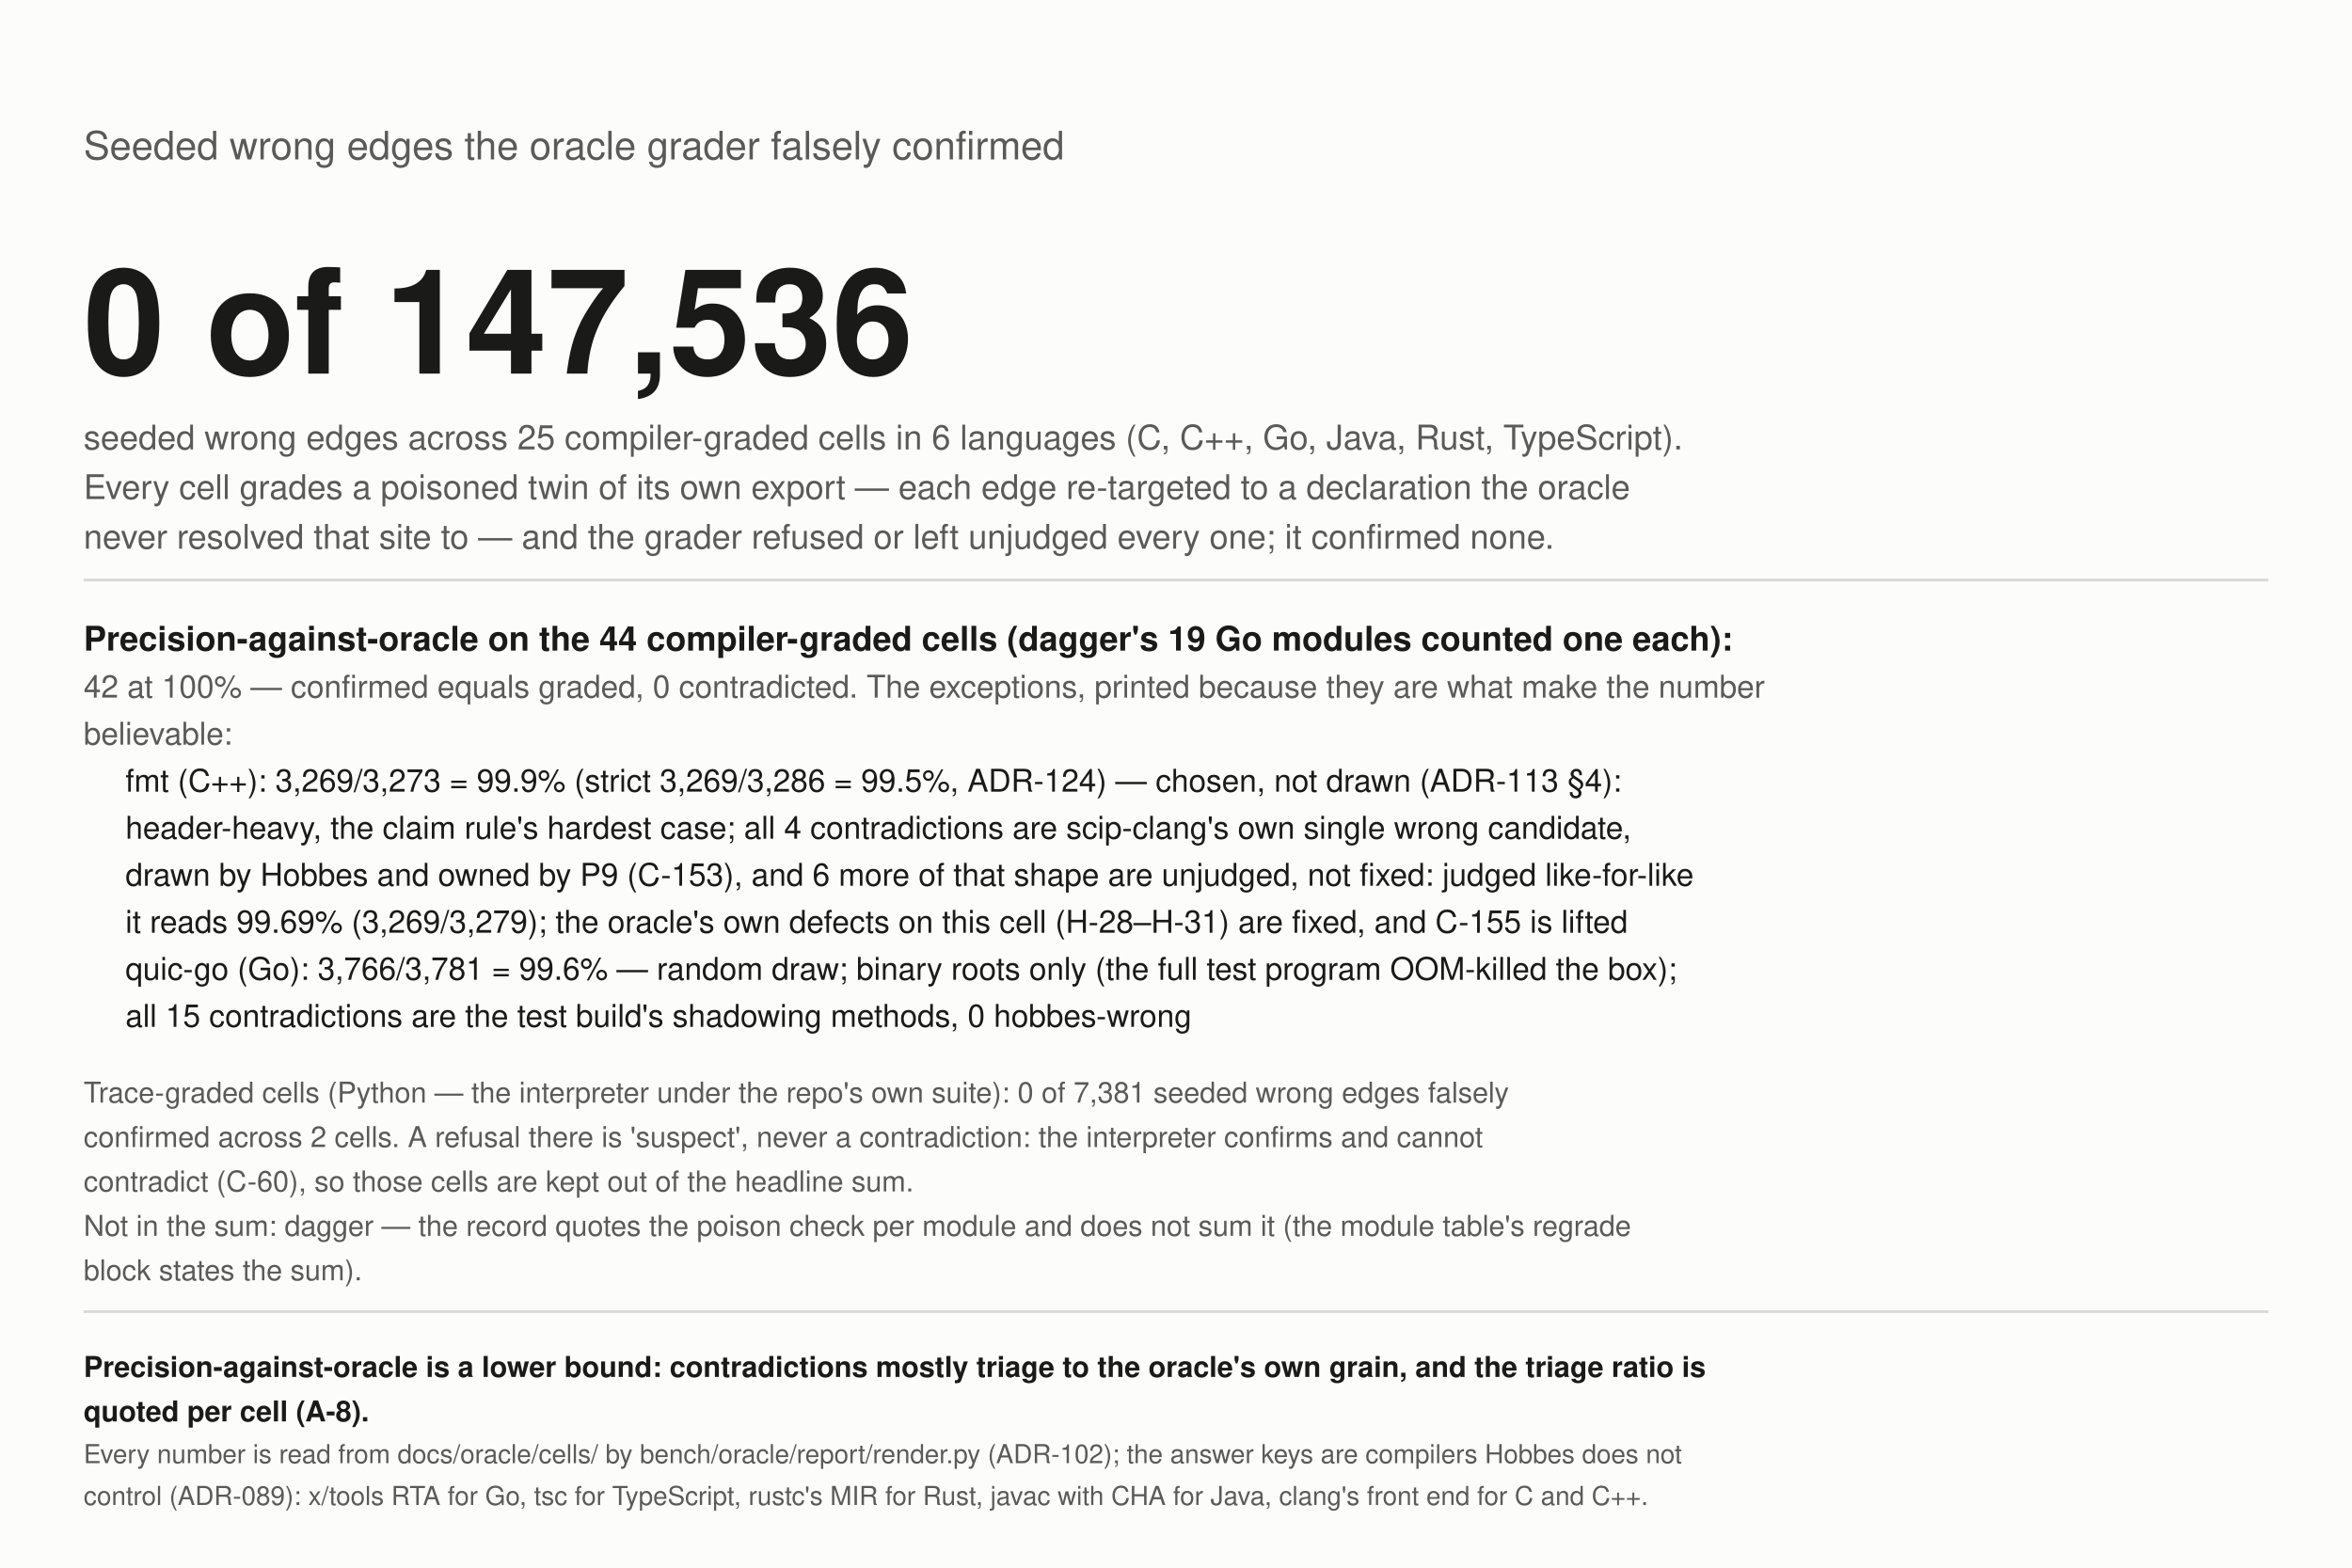
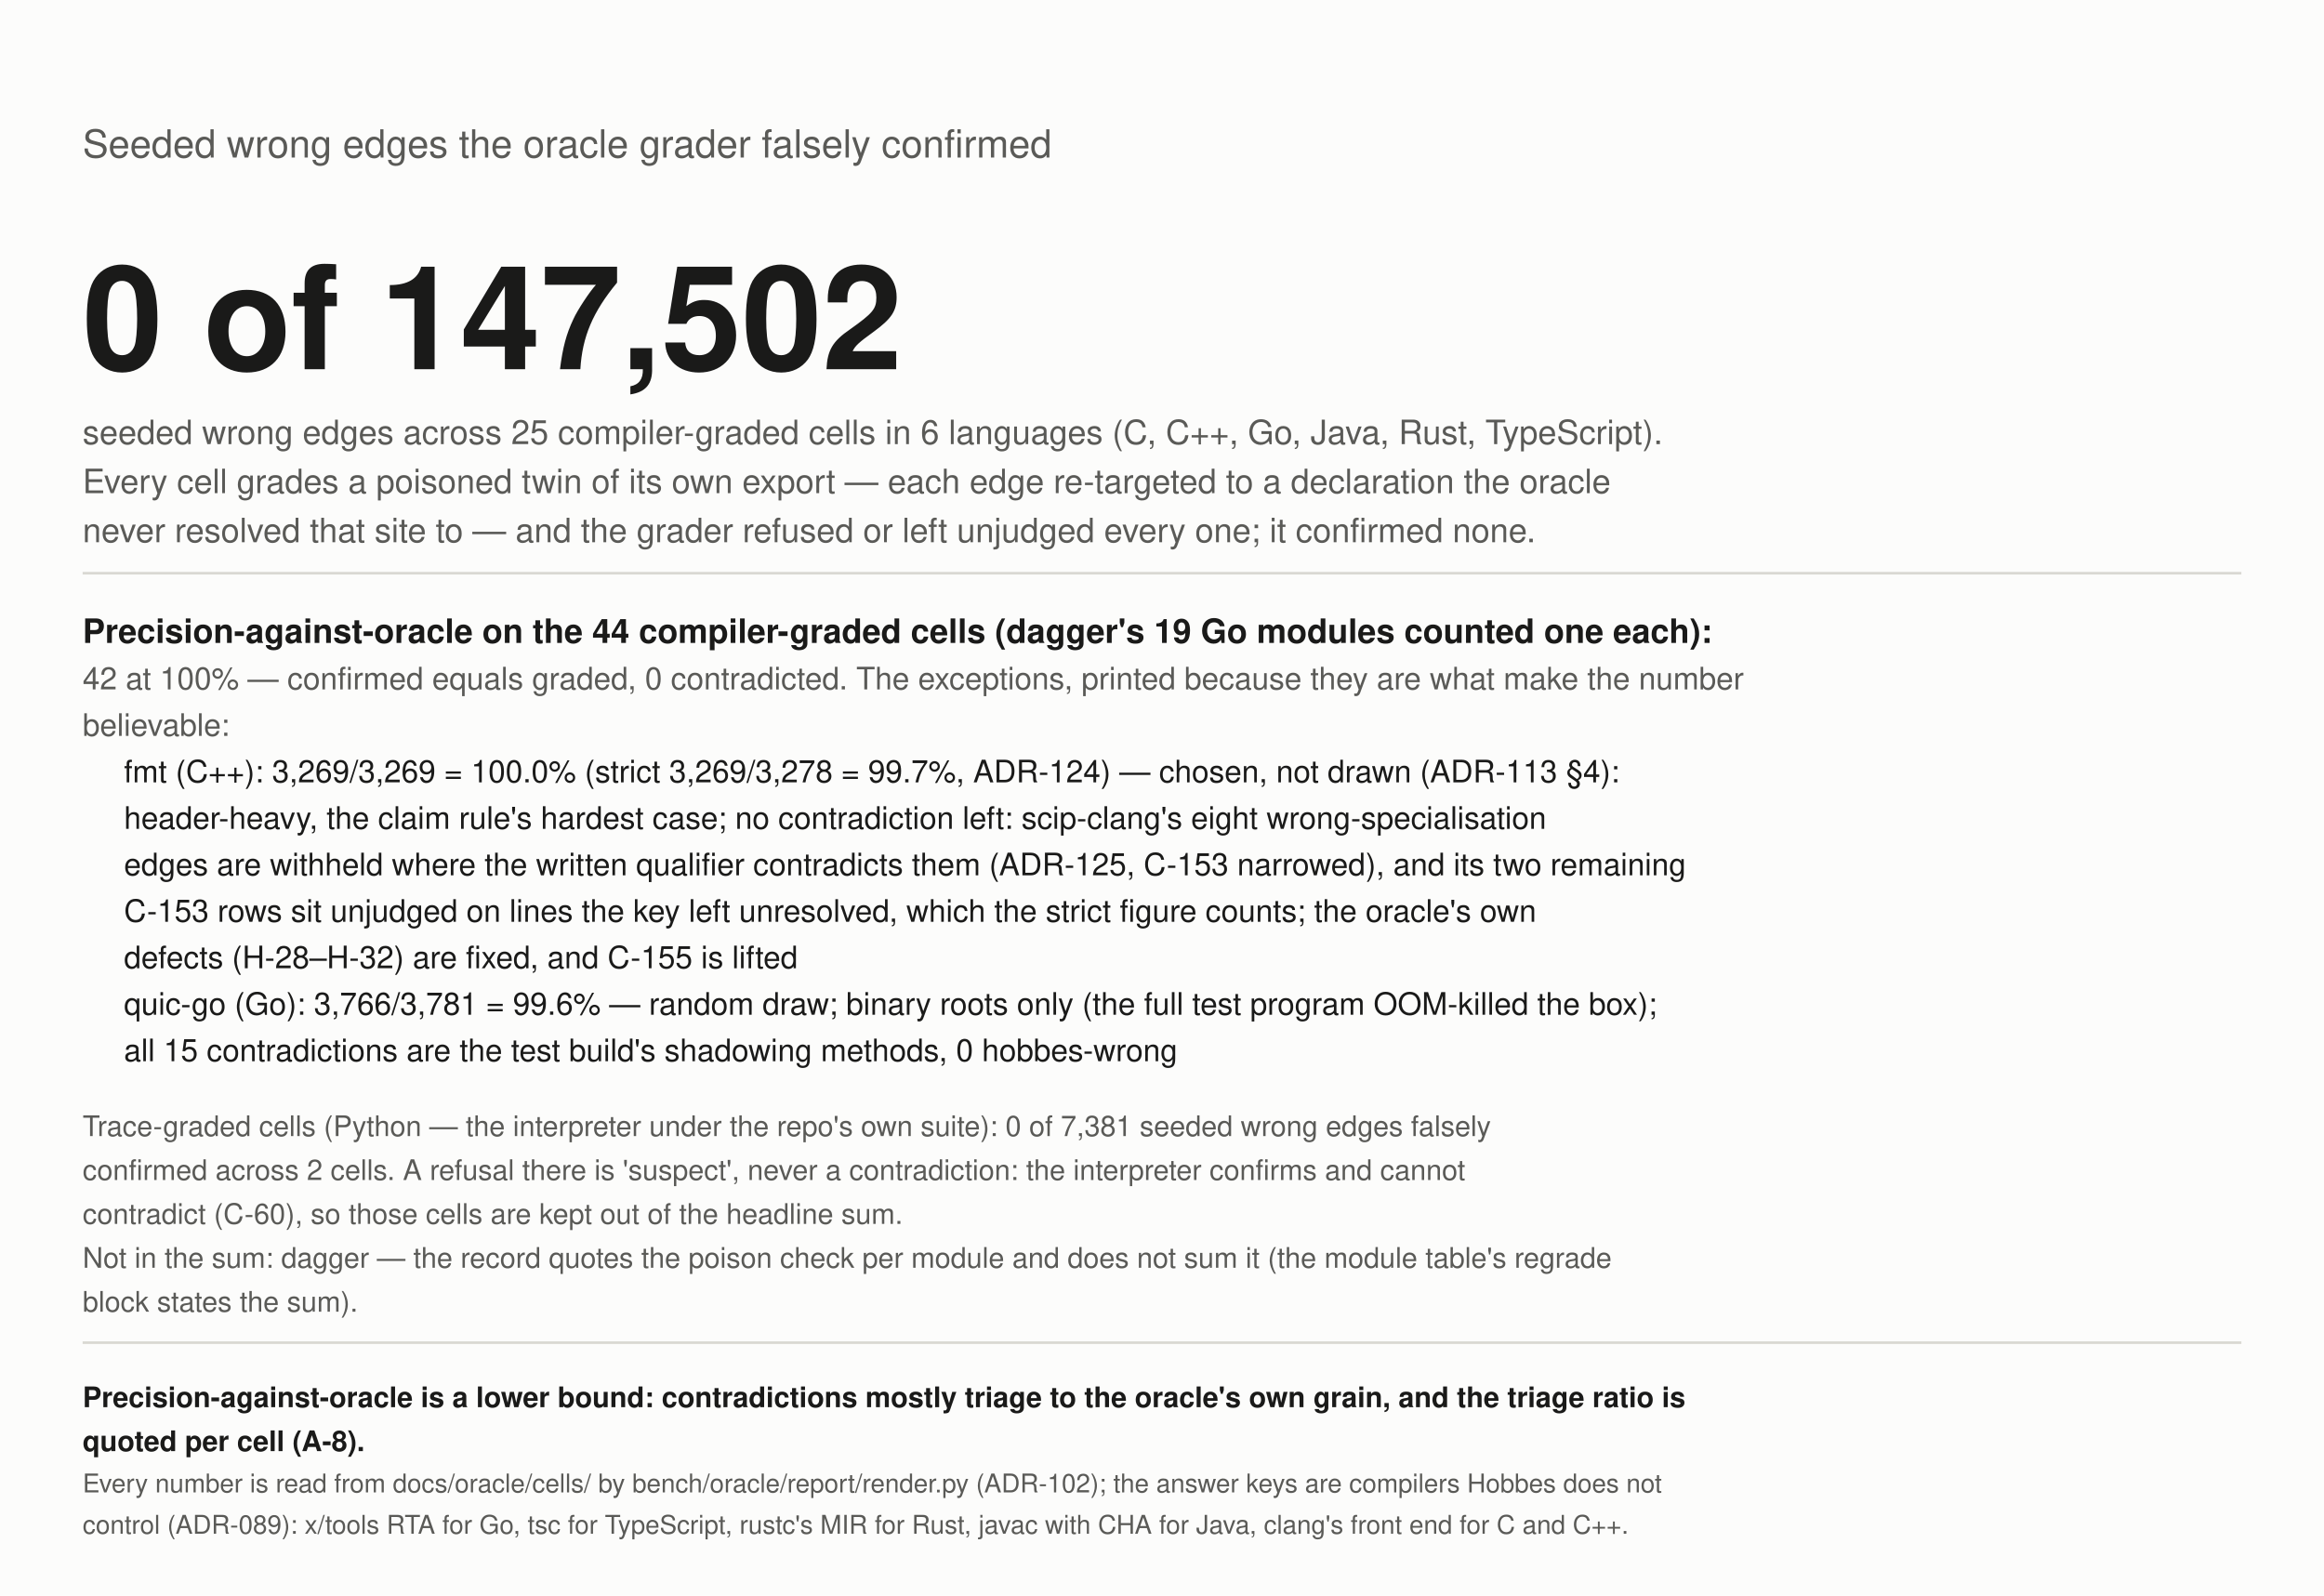
- <svg xmlns="http://www.w3.org/2000/svg" width="900" height="600" viewBox="0 0 900 600" role="img" aria-label="Wrong edges seeded into the graph, falsely confirmed by the grader">
-   <rect width="900" height="600" fill="#fcfcfb" />
+ <svg xmlns="http://www.w3.org/2000/svg" width="900" height="618" viewBox="0 0 900 618" role="img" aria-label="Wrong edges seeded into the graph, falsely confirmed by the grader">
+   <rect width="900" height="618" fill="#fcfcfb" />
  <text x="32" y="61" font-size="15" fill="#5a5a57" text-anchor="start" font-weight="normal" font-family="-apple-system, 'Segoe UI', Helvetica, Arial, sans-serif">Seeded wrong edges the oracle grader falsely confirmed</text>
-   <text x="32" y="143" font-size="56" fill="#1a1a19" text-anchor="start" font-weight="bold" font-family="-apple-system, 'Segoe UI', Helvetica, Arial, sans-serif">0 of 147,536</text>
+   <text x="32" y="143" font-size="56" fill="#1a1a19" text-anchor="start" font-weight="bold" font-family="-apple-system, 'Segoe UI', Helvetica, Arial, sans-serif">0 of 147,502</text>
  <text x="32" y="172" font-size="13" fill="#5a5a57" text-anchor="start" font-weight="normal" font-family="-apple-system, 'Segoe UI', Helvetica, Arial, sans-serif">seeded wrong edges across 25 compiler-graded cells in 6 languages (C, C++, Go, Java, Rust, TypeScript).</text>
  <text x="32" y="191" font-size="13" fill="#5a5a57" text-anchor="start" font-weight="normal" font-family="-apple-system, 'Segoe UI', Helvetica, Arial, sans-serif">Every cell grades a poisoned twin of its own export — each edge re-targeted to a declaration the oracle</text>
  <text x="32" y="210" font-size="13" fill="#5a5a57" text-anchor="start" font-weight="normal" font-family="-apple-system, 'Segoe UI', Helvetica, Arial, sans-serif">never resolved that site to — and the grader refused or left unjudged every one; it confirmed none.</text>
  <line x1="32" y1="222" x2="868" y2="222" stroke="#d9d8d2" />
  <text x="32" y="249" font-size="13" fill="#1a1a19" text-anchor="start" font-weight="bold" font-family="-apple-system, 'Segoe UI', Helvetica, Arial, sans-serif">Precision-against-oracle on the 44 compiler-graded cells (dagger's 19 Go modules counted one each):</text>
  <text x="32" y="267" font-size="12" fill="#5a5a57" text-anchor="start" font-weight="normal" font-family="-apple-system, 'Segoe UI', Helvetica, Arial, sans-serif">42 at 100% — confirmed equals graded, 0 contradicted. The exceptions, printed because they are what make the number</text>
  <text x="32" y="285" font-size="12" fill="#5a5a57" text-anchor="start" font-weight="normal" font-family="-apple-system, 'Segoe UI', Helvetica, Arial, sans-serif">believable:</text>
-   <text x="48" y="303" font-size="12" fill="#1a1a19" text-anchor="start" font-weight="normal" font-family="-apple-system, 'Segoe UI', Helvetica, Arial, sans-serif">fmt (C++): 3,269/3,273 = 99.9% (strict 3,269/3,286 = 99.5%, ADR-124) — chosen, not drawn (ADR-113 §4):</text>
-   <text x="48" y="321" font-size="12" fill="#1a1a19" text-anchor="start" font-weight="normal" font-family="-apple-system, 'Segoe UI', Helvetica, Arial, sans-serif">header-heavy, the claim rule's hardest case; all 4 contradictions are scip-clang's own single wrong candidate,</text>
-   <text x="48" y="339" font-size="12" fill="#1a1a19" text-anchor="start" font-weight="normal" font-family="-apple-system, 'Segoe UI', Helvetica, Arial, sans-serif">drawn by Hobbes and owned by P9 (C-153), and 6 more of that shape are unjudged, not fixed: judged like-for-like</text>
-   <text x="48" y="357" font-size="12" fill="#1a1a19" text-anchor="start" font-weight="normal" font-family="-apple-system, 'Segoe UI', Helvetica, Arial, sans-serif">it reads 99.69% (3,269/3,279); the oracle's own defects on this cell (H-28–H-31) are fixed, and C-155 is lifted</text>
-   <text x="48" y="375" font-size="12" fill="#1a1a19" text-anchor="start" font-weight="normal" font-family="-apple-system, 'Segoe UI', Helvetica, Arial, sans-serif">quic-go (Go): 3,766/3,781 = 99.6% — random draw; binary roots only (the full test program OOM-killed the box);</text>
-   <text x="48" y="393" font-size="12" fill="#1a1a19" text-anchor="start" font-weight="normal" font-family="-apple-system, 'Segoe UI', Helvetica, Arial, sans-serif">all 15 contradictions are the test build's shadowing methods, 0 hobbes-wrong</text>
-   <text x="32" y="422" font-size="11" fill="#5a5a57" text-anchor="start" font-weight="normal" font-family="-apple-system, 'Segoe UI', Helvetica, Arial, sans-serif">Trace-graded cells (Python — the interpreter under the repo's own suite): 0 of 7,381 seeded wrong edges falsely</text>
-   <text x="32" y="439" font-size="11" fill="#5a5a57" text-anchor="start" font-weight="normal" font-family="-apple-system, 'Segoe UI', Helvetica, Arial, sans-serif">confirmed across 2 cells. A refusal there is 'suspect', never a contradiction: the interpreter confirms and cannot</text>
-   <text x="32" y="456" font-size="11" fill="#5a5a57" text-anchor="start" font-weight="normal" font-family="-apple-system, 'Segoe UI', Helvetica, Arial, sans-serif">contradict (C-60), so those cells are kept out of the headline sum.</text>
-   <text x="32" y="473" font-size="11" fill="#5a5a57" text-anchor="start" font-weight="normal" font-family="-apple-system, 'Segoe UI', Helvetica, Arial, sans-serif">Not in the sum: dagger — the record quotes the poison check per module and does not sum it (the module table's regrade</text>
-   <text x="32" y="490" font-size="11" fill="#5a5a57" text-anchor="start" font-weight="normal" font-family="-apple-system, 'Segoe UI', Helvetica, Arial, sans-serif">block states the sum).</text>
-   <line x1="32" y1="502" x2="868" y2="502" stroke="#d9d8d2" />
-   <text x="32" y="527" font-size="11" fill="#1a1a19" text-anchor="start" font-weight="bold" font-family="-apple-system, 'Segoe UI', Helvetica, Arial, sans-serif">Precision-against-oracle is a lower bound: contradictions mostly triage to the oracle's own grain, and the triage ratio is</text>
-   <text x="32" y="544" font-size="11" fill="#1a1a19" text-anchor="start" font-weight="bold" font-family="-apple-system, 'Segoe UI', Helvetica, Arial, sans-serif">quoted per cell (A-8).</text>
-   <text x="32" y="560" font-size="10" fill="#5a5a57" text-anchor="start" font-weight="normal" font-family="-apple-system, 'Segoe UI', Helvetica, Arial, sans-serif">Every number is read from docs/oracle/cells/ by bench/oracle/report/render.py (ADR-102); the answer keys are compilers Hobbes does not</text>
-   <text x="32" y="576" font-size="10" fill="#5a5a57" text-anchor="start" font-weight="normal" font-family="-apple-system, 'Segoe UI', Helvetica, Arial, sans-serif">control (ADR-089): x/tools RTA for Go, tsc for TypeScript, rustc's MIR for Rust, javac with CHA for Java, clang's front end for C and C++.</text>
+   <text x="48" y="303" font-size="12" fill="#1a1a19" text-anchor="start" font-weight="normal" font-family="-apple-system, 'Segoe UI', Helvetica, Arial, sans-serif">fmt (C++): 3,269/3,269 = 100.0% (strict 3,269/3,278 = 99.7%, ADR-124) — chosen, not drawn (ADR-113 §4):</text>
+   <text x="48" y="321" font-size="12" fill="#1a1a19" text-anchor="start" font-weight="normal" font-family="-apple-system, 'Segoe UI', Helvetica, Arial, sans-serif">header-heavy, the claim rule's hardest case; no contradiction left: scip-clang's eight wrong-specialisation</text>
+   <text x="48" y="339" font-size="12" fill="#1a1a19" text-anchor="start" font-weight="normal" font-family="-apple-system, 'Segoe UI', Helvetica, Arial, sans-serif">edges are withheld where the written qualifier contradicts them (ADR-125, C-153 narrowed), and its two remaining</text>
+   <text x="48" y="357" font-size="12" fill="#1a1a19" text-anchor="start" font-weight="normal" font-family="-apple-system, 'Segoe UI', Helvetica, Arial, sans-serif">C-153 rows sit unjudged on lines the key left unresolved, which the strict figure counts; the oracle's own</text>
+   <text x="48" y="375" font-size="12" fill="#1a1a19" text-anchor="start" font-weight="normal" font-family="-apple-system, 'Segoe UI', Helvetica, Arial, sans-serif">defects (H-28–H-32) are fixed, and C-155 is lifted</text>
+   <text x="48" y="393" font-size="12" fill="#1a1a19" text-anchor="start" font-weight="normal" font-family="-apple-system, 'Segoe UI', Helvetica, Arial, sans-serif">quic-go (Go): 3,766/3,781 = 99.6% — random draw; binary roots only (the full test program OOM-killed the box);</text>
+   <text x="48" y="411" font-size="12" fill="#1a1a19" text-anchor="start" font-weight="normal" font-family="-apple-system, 'Segoe UI', Helvetica, Arial, sans-serif">all 15 contradictions are the test build's shadowing methods, 0 hobbes-wrong</text>
+   <text x="32" y="440" font-size="11" fill="#5a5a57" text-anchor="start" font-weight="normal" font-family="-apple-system, 'Segoe UI', Helvetica, Arial, sans-serif">Trace-graded cells (Python — the interpreter under the repo's own suite): 0 of 7,381 seeded wrong edges falsely</text>
+   <text x="32" y="457" font-size="11" fill="#5a5a57" text-anchor="start" font-weight="normal" font-family="-apple-system, 'Segoe UI', Helvetica, Arial, sans-serif">confirmed across 2 cells. A refusal there is 'suspect', never a contradiction: the interpreter confirms and cannot</text>
+   <text x="32" y="474" font-size="11" fill="#5a5a57" text-anchor="start" font-weight="normal" font-family="-apple-system, 'Segoe UI', Helvetica, Arial, sans-serif">contradict (C-60), so those cells are kept out of the headline sum.</text>
+   <text x="32" y="491" font-size="11" fill="#5a5a57" text-anchor="start" font-weight="normal" font-family="-apple-system, 'Segoe UI', Helvetica, Arial, sans-serif">Not in the sum: dagger — the record quotes the poison check per module and does not sum it (the module table's regrade</text>
+   <text x="32" y="508" font-size="11" fill="#5a5a57" text-anchor="start" font-weight="normal" font-family="-apple-system, 'Segoe UI', Helvetica, Arial, sans-serif">block states the sum).</text>
+   <line x1="32" y1="520" x2="868" y2="520" stroke="#d9d8d2" />
+   <text x="32" y="545" font-size="11" fill="#1a1a19" text-anchor="start" font-weight="bold" font-family="-apple-system, 'Segoe UI', Helvetica, Arial, sans-serif">Precision-against-oracle is a lower bound: contradictions mostly triage to the oracle's own grain, and the triage ratio is</text>
+   <text x="32" y="562" font-size="11" fill="#1a1a19" text-anchor="start" font-weight="bold" font-family="-apple-system, 'Segoe UI', Helvetica, Arial, sans-serif">quoted per cell (A-8).</text>
+   <text x="32" y="578" font-size="10" fill="#5a5a57" text-anchor="start" font-weight="normal" font-family="-apple-system, 'Segoe UI', Helvetica, Arial, sans-serif">Every number is read from docs/oracle/cells/ by bench/oracle/report/render.py (ADR-102); the answer keys are compilers Hobbes does not</text>
+   <text x="32" y="594" font-size="10" fill="#5a5a57" text-anchor="start" font-weight="normal" font-family="-apple-system, 'Segoe UI', Helvetica, Arial, sans-serif">control (ADR-089): x/tools RTA for Go, tsc for TypeScript, rustc's MIR for Rust, javac with CHA for Java, clang's front end for C and C++.</text>
</svg>
